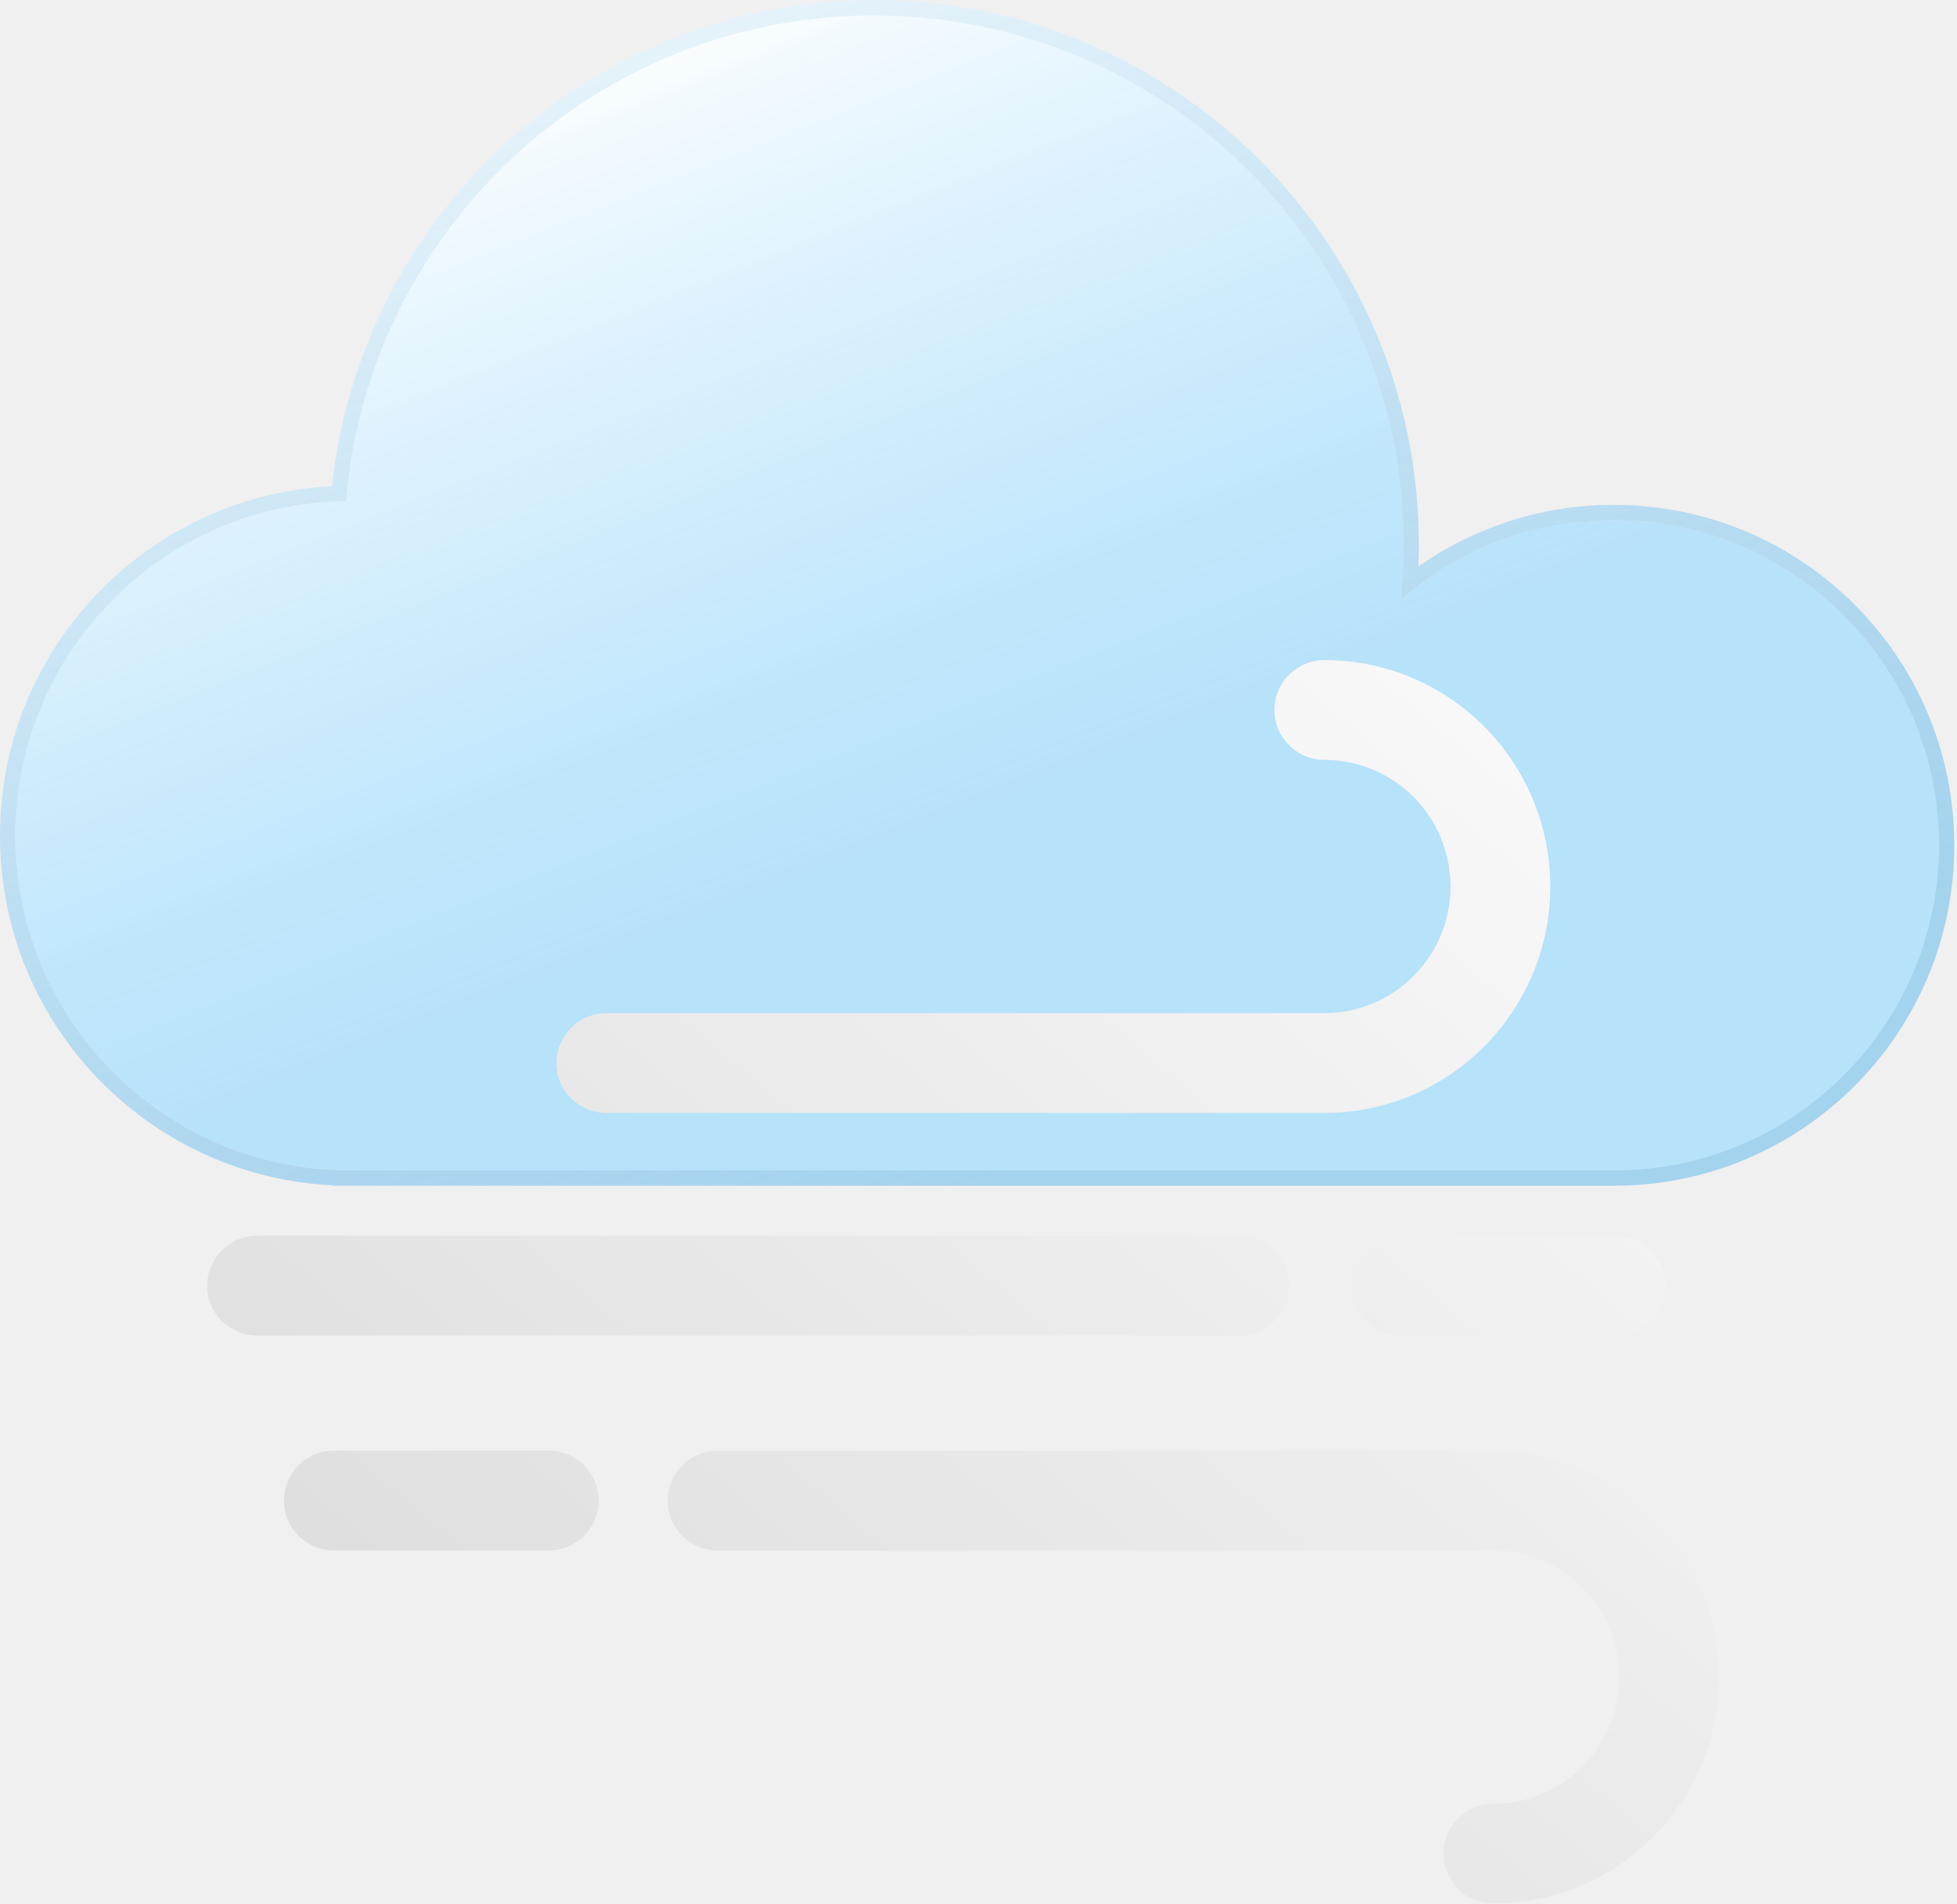
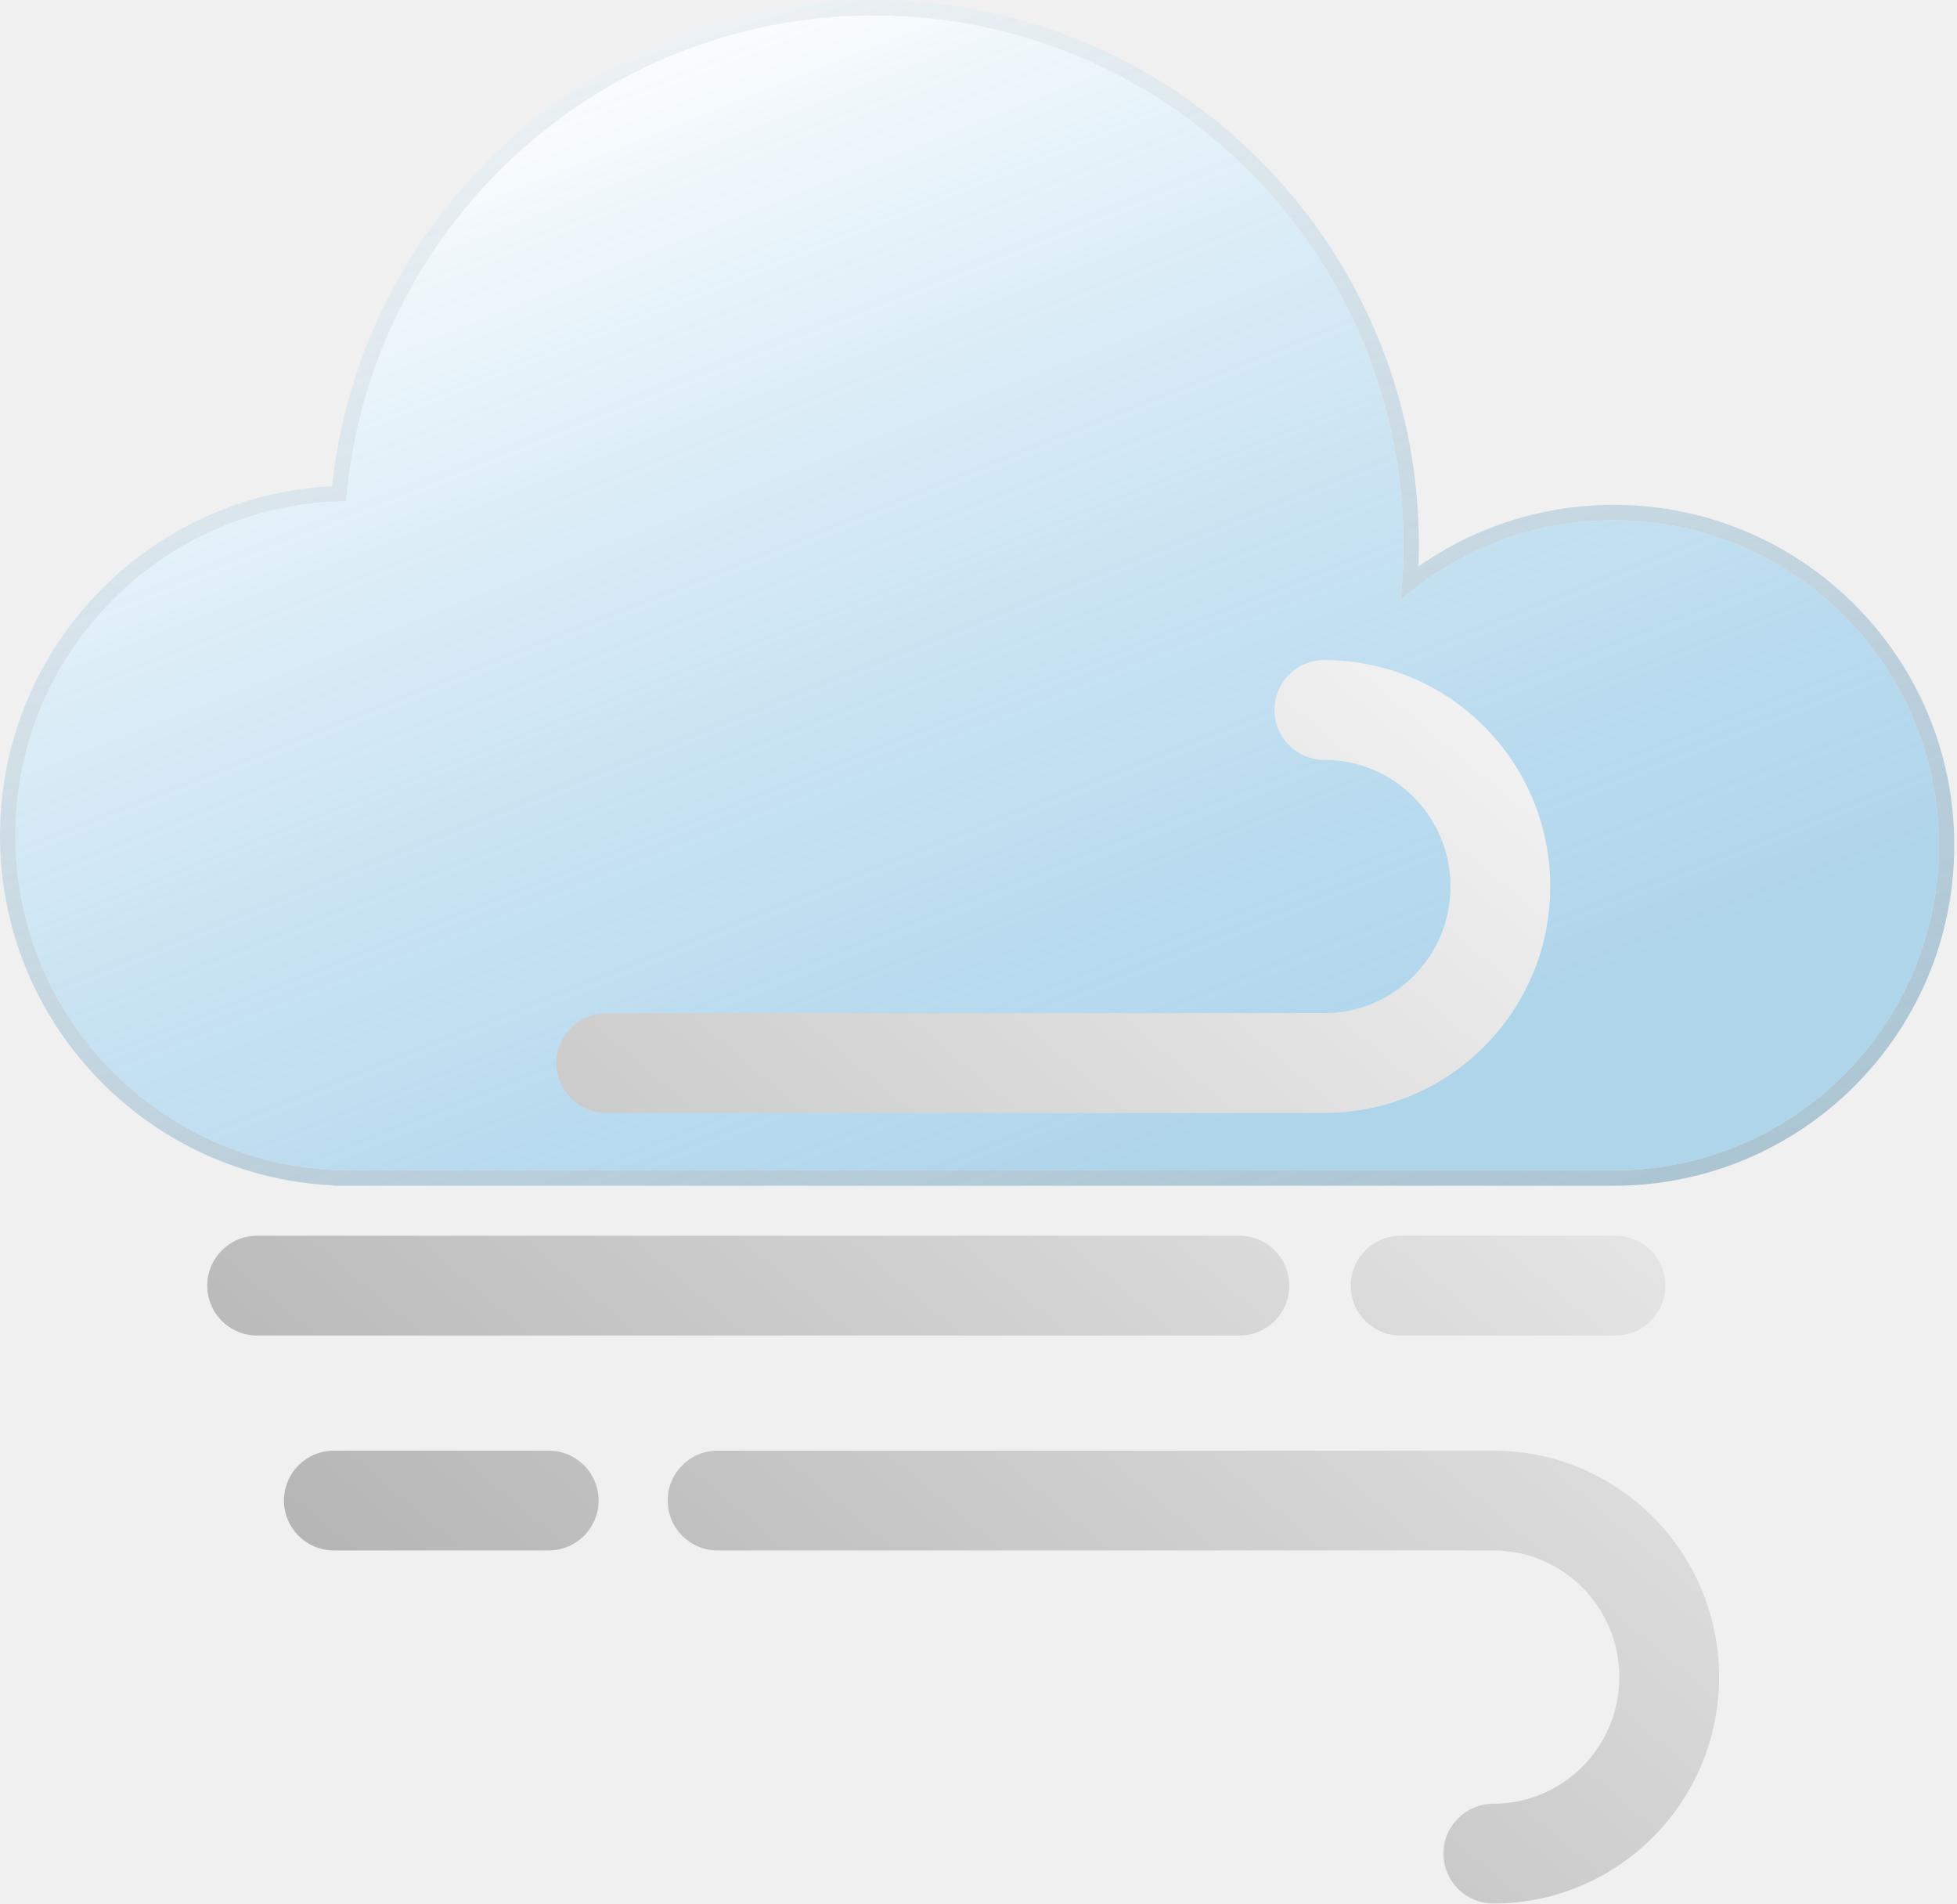
<svg xmlns="http://www.w3.org/2000/svg" width="255" height="248" viewBox="0 0 255 248" fill="none">
  <path fill-rule="evenodd" clip-rule="evenodd" d="M182.882 71.014C182.882 73.423 182.758 75.804 182.517 78.149C189.953 71.687 199.664 67.775 210.288 67.775C233.68 67.775 252.643 86.738 252.643 110.13C252.643 133.523 233.68 152.486 210.288 152.486H45.638C45.626 152.486 45.613 152.486 45.601 152.486C45.589 152.486 45.576 152.486 45.564 152.486H45.352C21.386 152.352 2 132.882 2 108.885C2 84.976 21.244 65.562 45.088 65.287C47.999 29.851 77.681 2 113.868 2C151.983 2 182.882 32.899 182.882 71.014Z" fill="url(#paint0_linear_284_176)" />
  <mask id="mask0_284_176" style="mask-type:luminance" maskUnits="userSpaceOnUse" x="0" y="0" width="255" height="155">
    <path d="M255 0H0V155H255V0Z" fill="white" />
    <path fill-rule="evenodd" clip-rule="evenodd" d="M182.882 71.014C182.882 73.423 182.758 75.804 182.517 78.149C189.953 71.687 199.664 67.775 210.288 67.775C233.68 67.775 252.643 86.738 252.643 110.13C252.643 133.523 233.68 152.486 210.288 152.486H45.638C45.626 152.486 45.613 152.486 45.601 152.486C45.589 152.486 45.576 152.486 45.564 152.486H45.352C21.386 152.352 2 132.882 2 108.885C2 84.976 21.244 65.562 45.088 65.287C47.999 29.851 77.681 2 113.868 2C151.983 2 182.882 32.899 182.882 71.014Z" fill="black" />
  </mask>
  <g mask="url(#mask0_284_176)">
    <path d="M182.517 78.149L180.528 77.945L180.011 82.977L183.829 79.659L182.517 78.149ZM45.352 152.486H43.352V154.486H45.352V152.486ZM45.352 152.486L47.352 152.485V150.496L45.363 150.485L45.352 152.486ZM45.088 65.287L45.111 67.287L46.932 67.266L47.081 65.45L45.088 65.287ZM184.507 78.353C184.755 75.94 184.882 73.492 184.882 71.014H180.882C180.882 73.355 180.762 75.667 180.528 77.945L184.507 78.353ZM210.288 65.775C199.163 65.775 188.991 69.873 181.206 76.639L183.829 79.659C190.915 73.501 200.164 69.775 210.288 69.775V65.775ZM254.643 110.13C254.643 85.634 234.785 65.775 210.288 65.775V69.775C232.576 69.775 250.643 87.843 250.643 110.13H254.643ZM210.288 154.486C234.785 154.486 254.643 134.627 254.643 110.13H250.643C250.643 132.418 232.576 150.486 210.288 150.486V154.486ZM210.288 150.486H45.638V154.486H210.288V150.486ZM45.601 154.486C45.608 154.486 45.615 154.486 45.621 154.486C45.627 154.486 45.632 154.486 45.638 154.486V150.486C45.631 150.486 45.624 150.486 45.618 150.486C45.612 150.486 45.606 150.486 45.601 150.486V154.486ZM45.564 154.486C45.569 154.486 45.575 154.486 45.581 154.486C45.587 154.486 45.594 154.486 45.601 154.486V150.486C45.596 150.486 45.59 150.486 45.584 150.486C45.578 150.486 45.571 150.486 45.564 150.486V154.486ZM45.564 150.486H45.352V154.486H45.564V150.486ZM0 108.885C0 133.983 20.276 154.345 45.341 154.485L45.363 150.485C22.497 150.357 4 131.781 4 108.885H0ZM45.065 63.287C20.127 63.574 0 83.879 0 108.885H4C4 86.073 22.361 67.549 45.111 67.287L45.065 63.287ZM113.868 0C76.631 0 46.09 28.658 43.094 65.123L47.081 65.45C49.908 31.044 78.731 4 113.868 4V0ZM184.882 71.014C184.882 31.794 153.088 0 113.868 0V4C150.879 4 180.882 34.003 180.882 71.014H184.882Z" fill="url(#paint1_linear_284_176)" />
  </g>
  <path fill-rule="evenodd" clip-rule="evenodd" d="M166.06 92.5C166.06 88.91 168.97 86 172.56 86C188.835 86 202 99.224 202 115.5C202 131.777 188.835 145 172.56 145H79C75.41 145 72.5 142.09 72.5 138.5C72.5 134.91 75.41 132 79 132H172.56C181.624 132 189 124.629 189 115.5C189 106.371 181.624 99 172.56 99C168.97 99 166.06 96.09 166.06 92.5ZM27 167.5C27 163.91 29.91 161 33.5 161H161.5C165.09 161 168 163.91 168 167.5C168 171.09 165.09 174 161.5 174H33.5C29.91 174 27 171.09 27 167.5ZM176 167.5C176 163.91 178.91 161 182.5 161H210.5C214.09 161 217 163.91 217 167.5C217 171.09 214.09 174 210.5 174H182.5C178.91 174 176 171.09 176 167.5ZM37 195.5C37 191.91 39.91 189 43.5 189H71.5C75.09 189 78 191.91 78 195.5C78 199.09 75.09 202 71.5 202H43.5C39.91 202 37 199.09 37 195.5ZM87 195.5C87 191.91 89.91 189 93.5 189H194.584C210.852 189 224 202.23 224 218.5C224 234.77 210.852 248 194.584 248C190.994 248 188.084 245.09 188.084 241.5C188.084 237.91 190.994 235 194.584 235C203.628 235 211 227.635 211 218.5C211 209.365 203.628 202 194.584 202H93.5C89.91 202 87 199.09 87 195.5Z" fill="url(#paint2_linear_284_176)" />
  <defs>
    <linearGradient id="paint0_linear_284_176" x1="79.903" y1="1.372" x2="140.193" y2="153.113" gradientUnits="userSpaceOnUse">
      <stop stop-color="white" />
-       <stop offset="0.708" stop-color="#9DDCFF" stop-opacity="0.69" />
+       <stop offset="1" stop-color="#93CAEA" stop-opacity="0.69" />
    </linearGradient>
    <linearGradient id="paint1_linear_284_176" x1="119.193" y1="-50.111" x2="202.515" y2="214.081" gradientUnits="userSpaceOnUse">
      <stop stop-color="white" />
-       <stop offset="0.714" stop-color="#85C6EC" stop-opacity="0.71" />
+       <stop offset="1" stop-color="#7EA7BE" stop-opacity="0.71" />
    </linearGradient>
    <linearGradient id="paint2_linear_284_176" x1="198.282" y1="99.365" x2="83.689" y2="235.317" gradientUnits="userSpaceOnUse">
-       <stop stop-color="#F8F8F8" />
-       <stop offset="1" stop-color="#DFDFDF" />
+       <stop stop-color="#F1F1F1" />
+       <stop offset="1" stop-color="#B6B6B6" />
    </linearGradient>
  </defs>
</svg>
